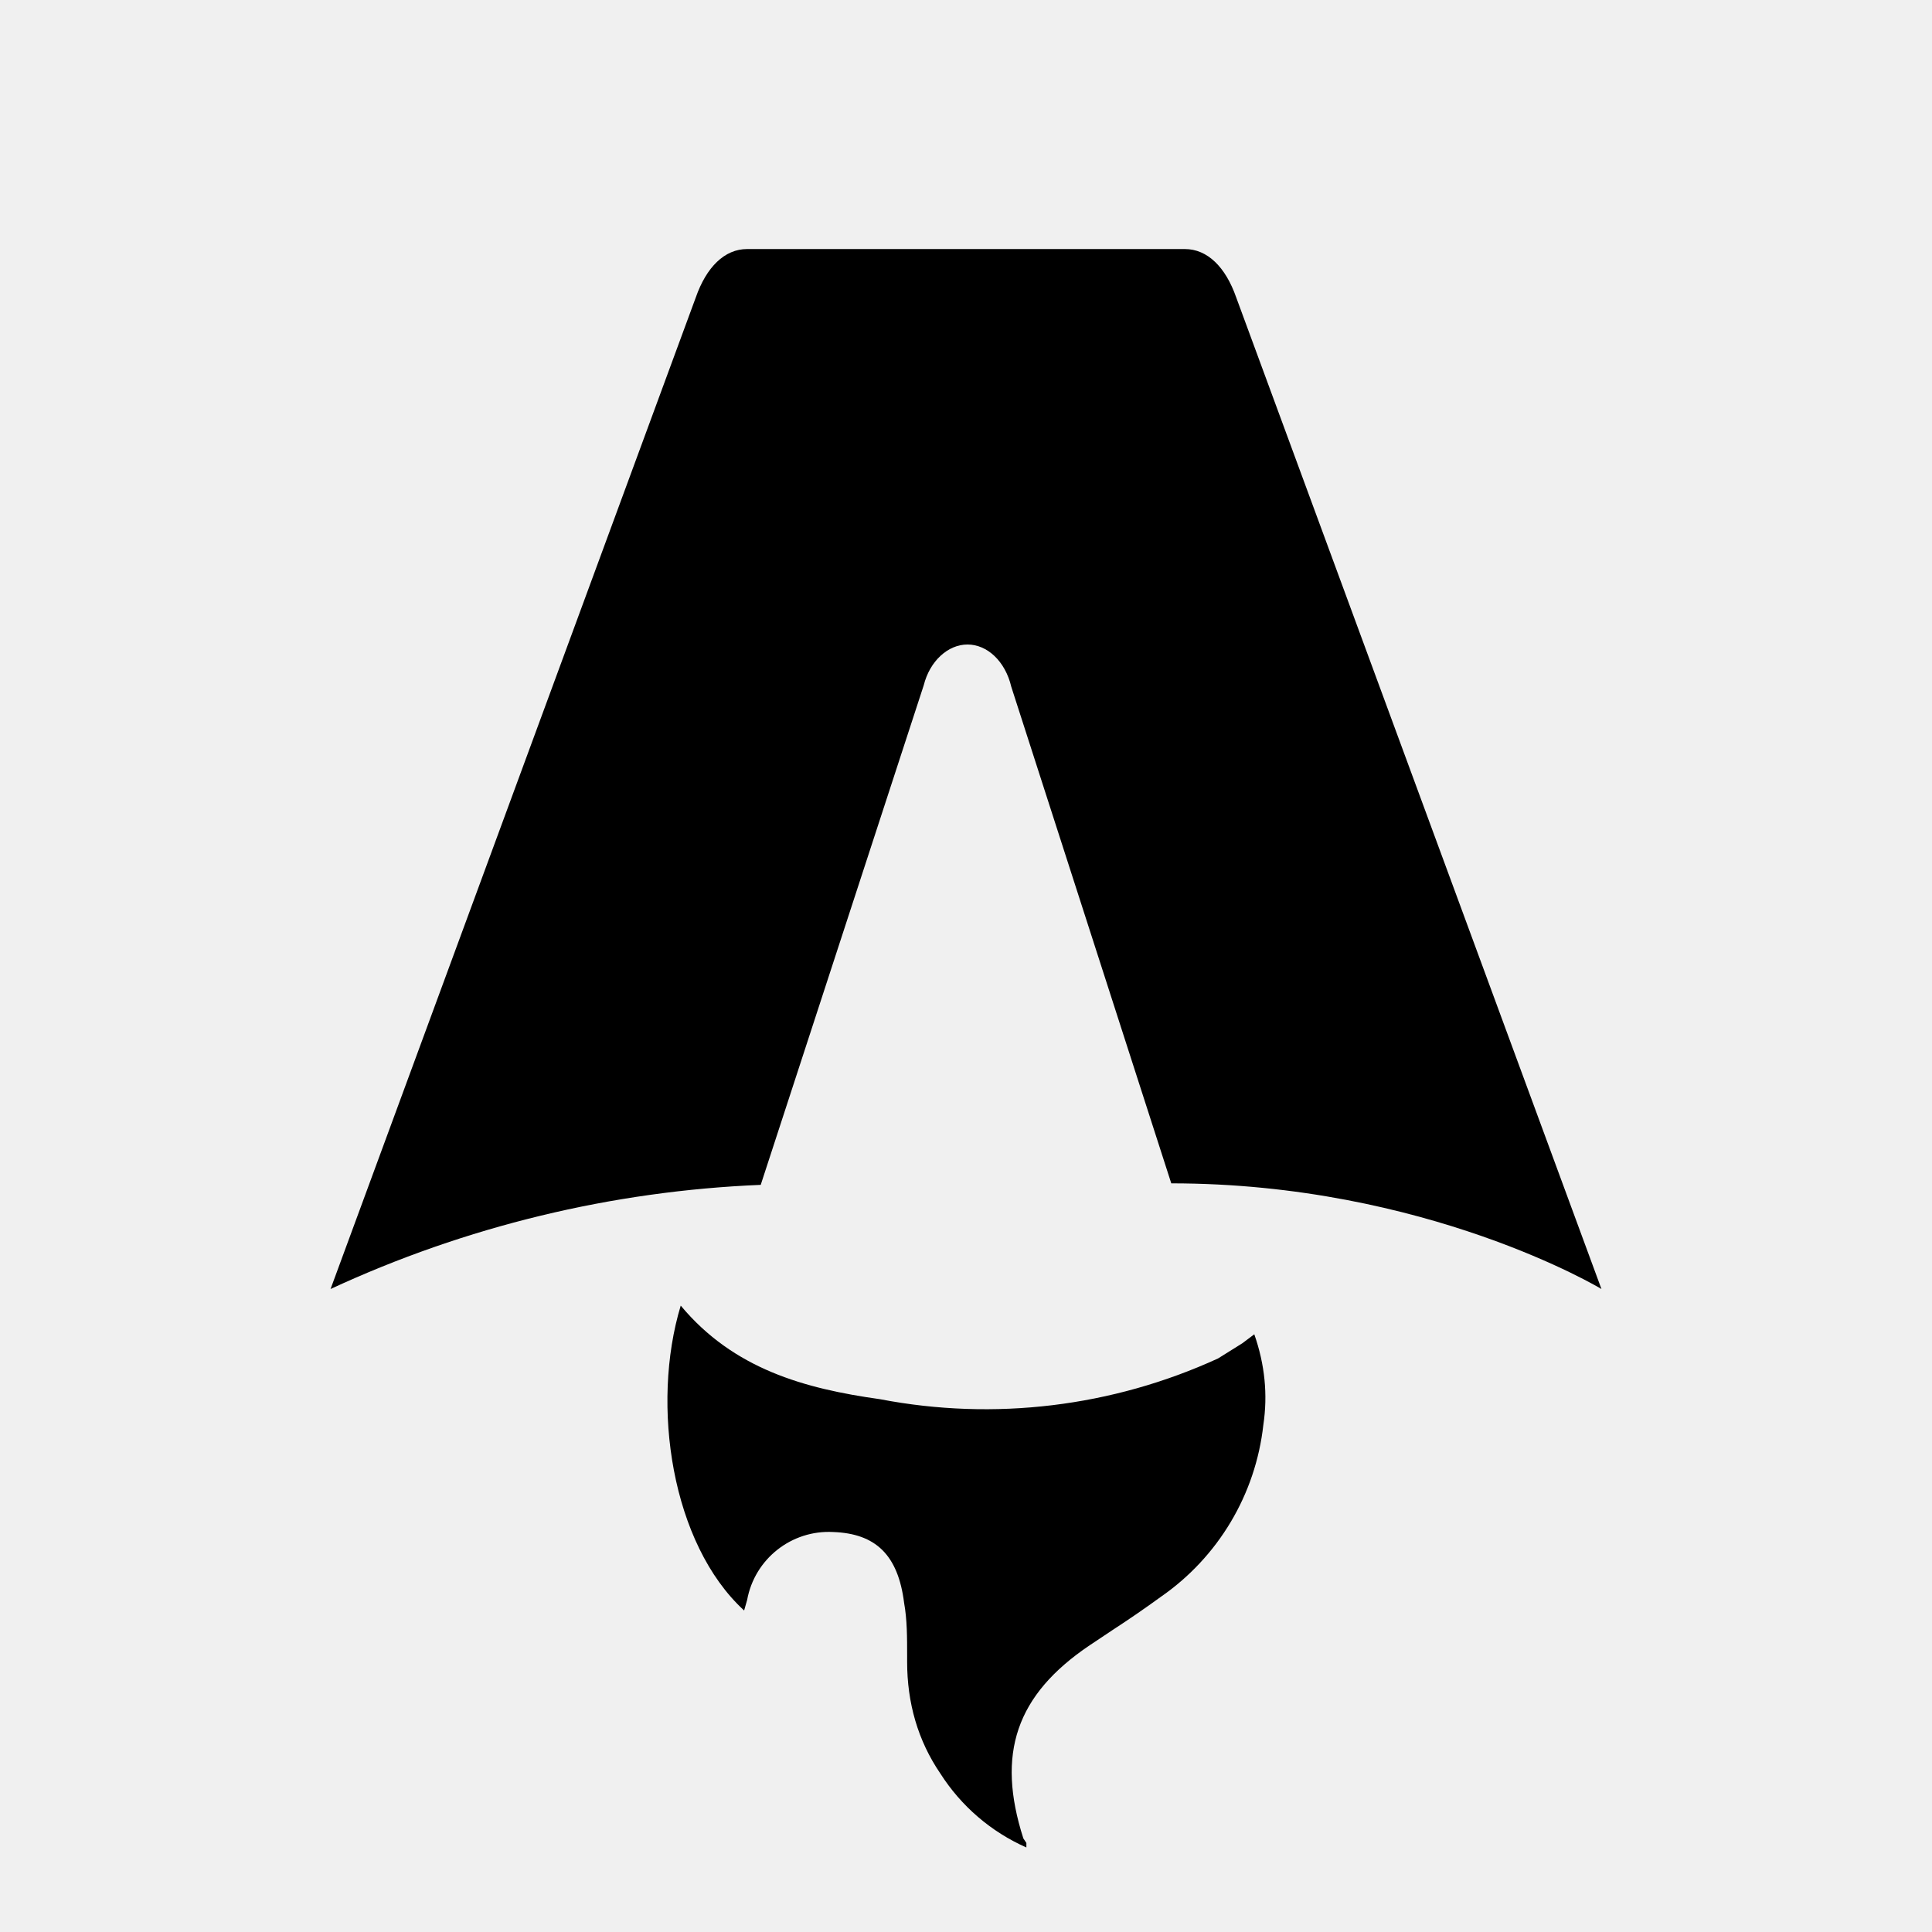
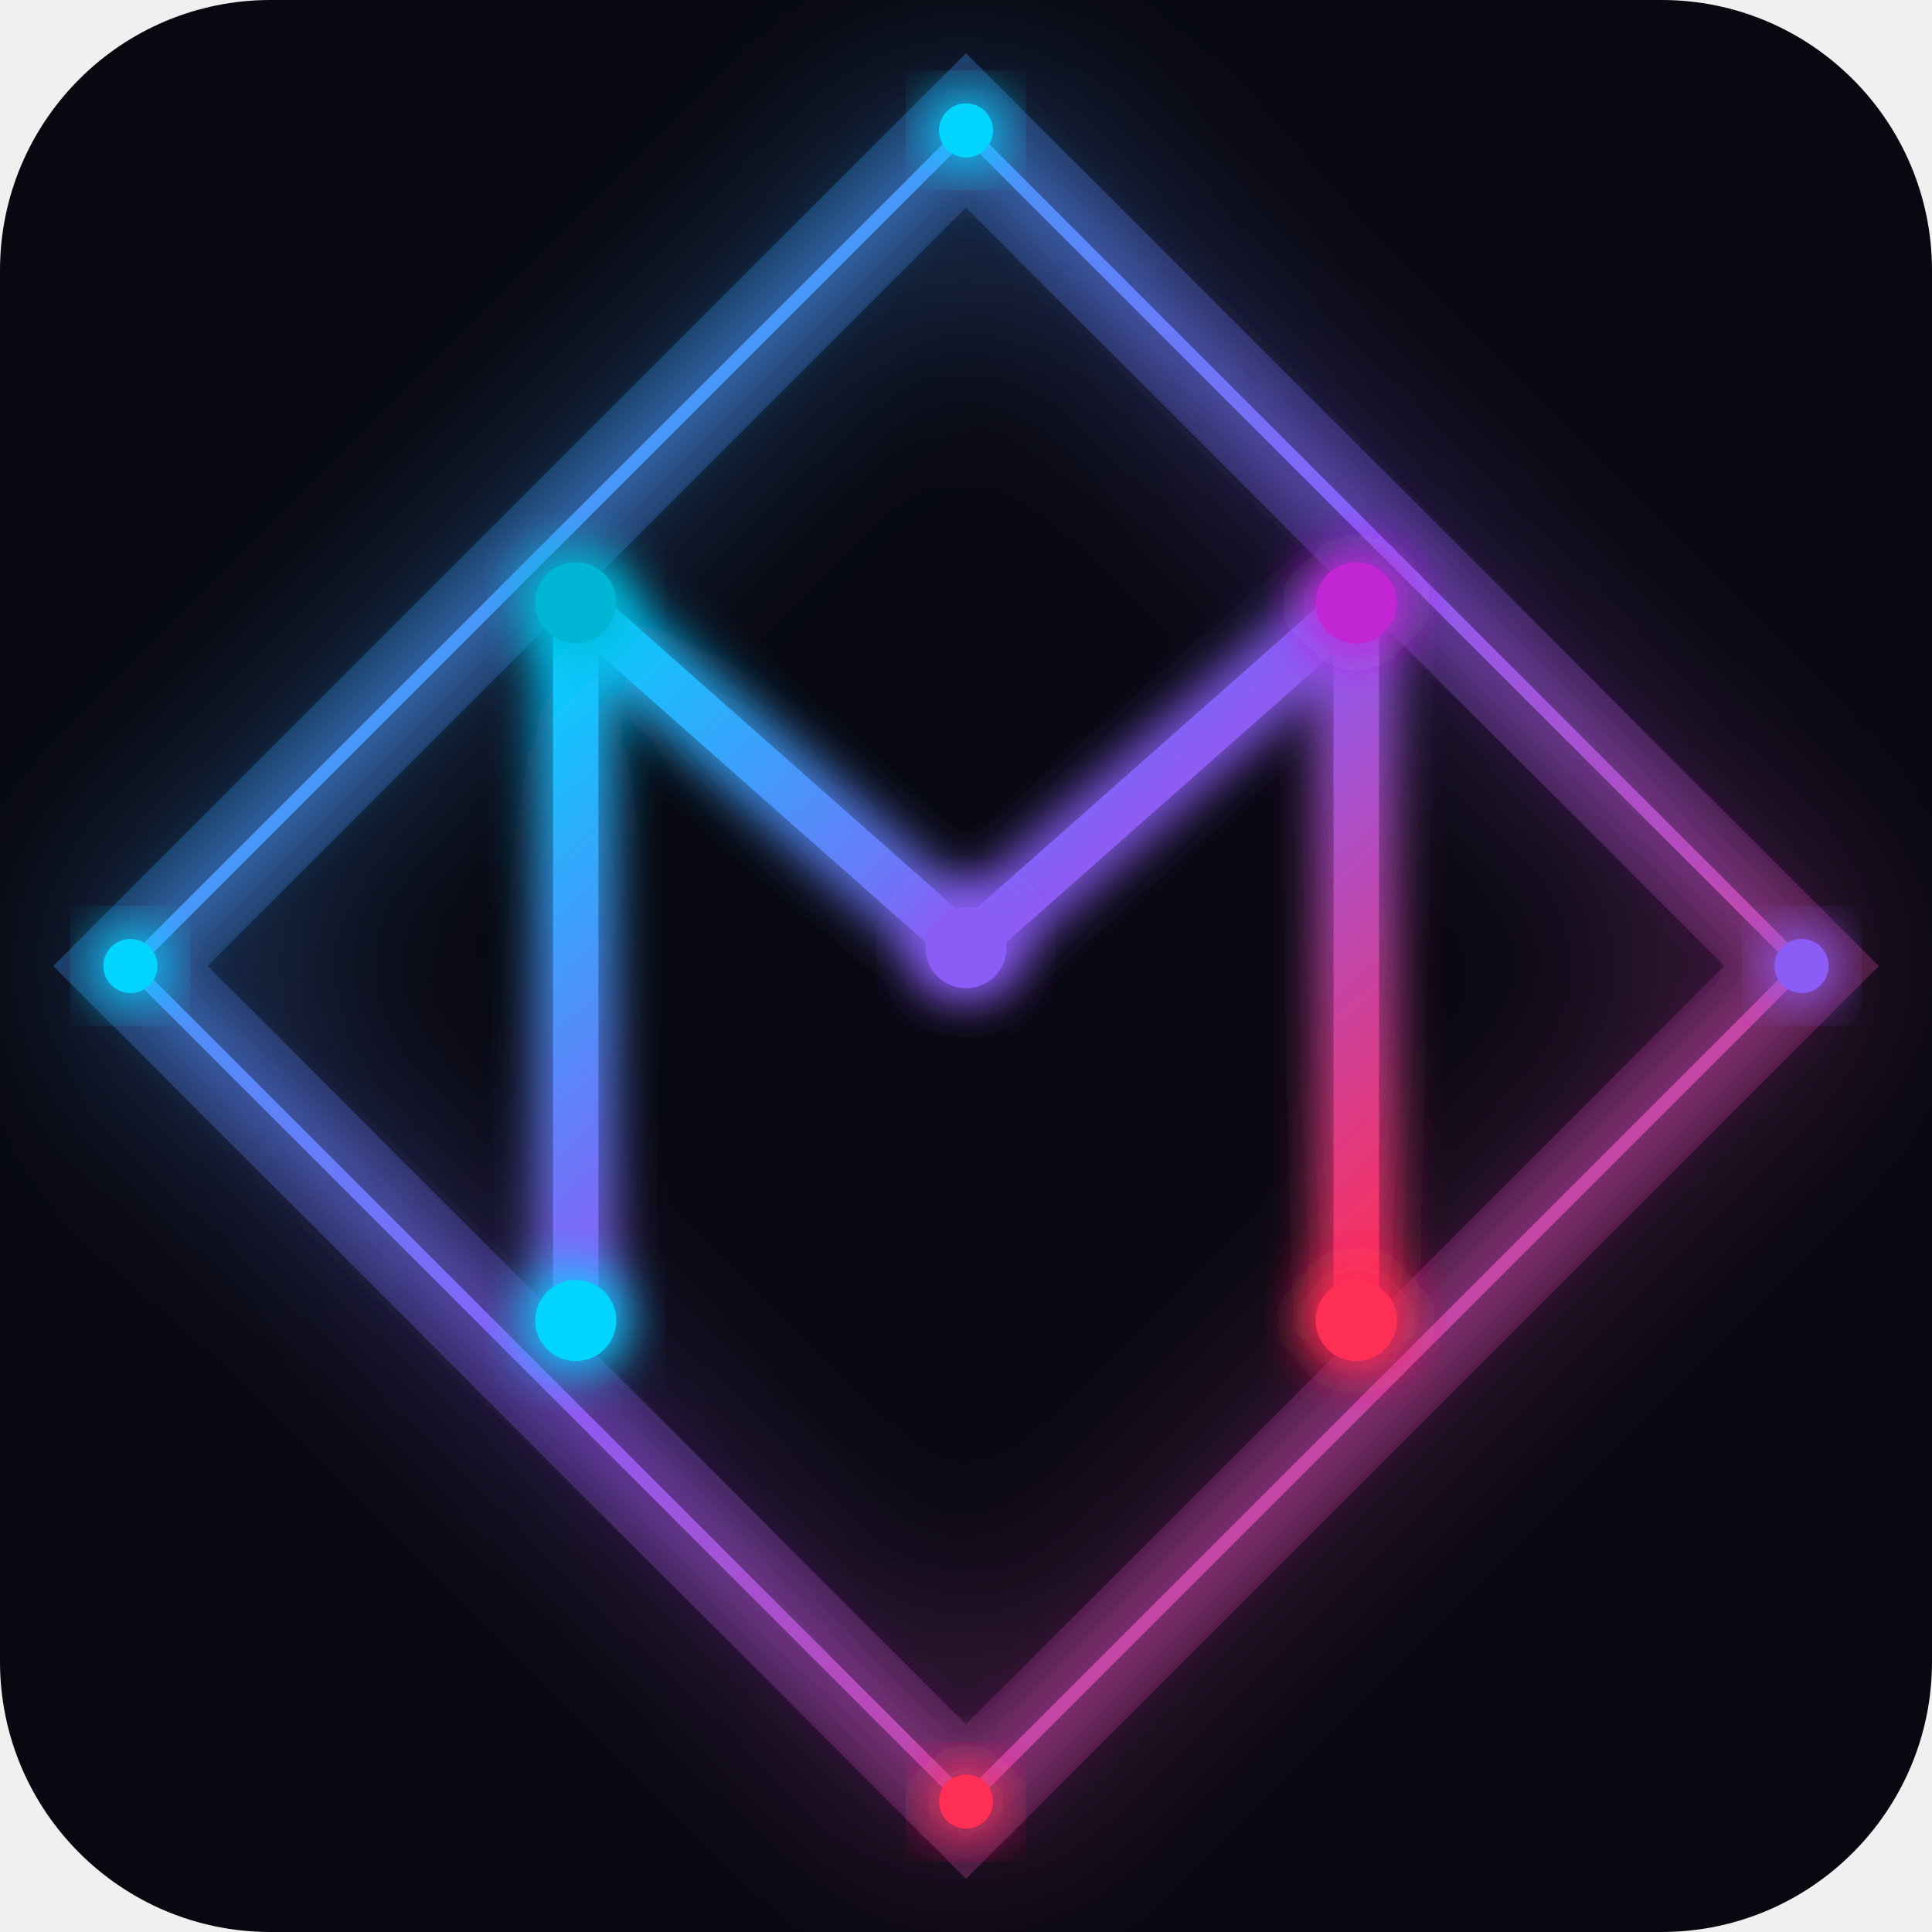
- <svg xmlns="http://www.w3.org/2000/svg" fill="none" viewBox="0 0 128 128">
-   <path d="M50.4 78.5a75.1 75.1 0 0 0-28.5 6.9l24.2-65.7c.7-2 1.9-3.2 3.4-3.2h29c1.5 0 2.7 1.2 3.4 3.2l24.2 65.7s-11.6-7-28.5-7L67 45.5c-.4-1.7-1.6-2.8-2.9-2.8-1.3 0-2.5 1.1-2.9 2.7L50.4 78.5Zm-1.1 28.2Zm-4.2-20.2c-2 6.6-.6 15.8 4.2 20.2a17.5 17.5 0 0 1 .2-.7 5.5 5.5 0 0 1 5.7-4.5c2.8.1 4.3 1.5 4.7 4.7.2 1.1.2 2.3.2 3.5v.4c0 2.7.7 5.2 2.2 7.4a13 13 0 0 0 5.7 4.9v-.3l-.2-.3c-1.8-5.6-.5-9.5 4.4-12.8l1.5-1a73 73 0 0 0 3.2-2.2 16 16 0 0 0 6.8-11.4c.3-2 .1-4-.6-6l-.8.6-1.6 1a37 37 0 0 1-22.4 2.7c-5-.7-9.7-2-13.2-6.2Z" />
-   <style>
-         path { fill: #000; }
-         @media (prefers-color-scheme: dark) {
-             path { fill: #FFF; }
-         }
-     </style>
+ <svg xmlns="http://www.w3.org/2000/svg" width="200" height="200" viewBox="0 0 200 200">
+   <defs>
+     <filter id="glow" width="220%" height="220%" x="-60%" y="-60%">
+       <feGaussianBlur result="blur" stdDeviation="3" />
+       <feMerge>
+         <feMergeNode in="blur" />
+         <feMergeNode in="blur" />
+         <feMergeNode in="SourceGraphic" />
+       </feMerge>
+     </filter>
+     <filter id="softGlow" width="300%" height="300%" x="-100%" y="-100%">
+       <feGaussianBlur result="blur" stdDeviation="10" />
+       <feMerge>
+         <feMergeNode in="blur" />
+         <feMergeNode in="SourceGraphic" />
+       </feMerge>
+     </filter>
+     <linearGradient id="mainGrad" x1="0%" x2="100%" y1="0%" y2="100%">
+       <stop offset="0%" stop-color="#00d4ff" />
+       <stop offset="50%" stop-color="#8b5cf6" />
+       <stop offset="100%" stop-color="#ff2d55" />
+     </linearGradient>
+   </defs>
+   <rect width="200" height="200" fill="#080810" rx="28" />
+   <path fill="none" stroke="url(#mainGrad)" stroke-width="11.3" d="m100 13.5 86.5 86.5-86.5 86.5L13.5 100z" filter="url(#softGlow)" opacity=".38" />
+   <path fill="none" stroke="url(#mainGrad)" stroke-width="1.4" d="m100 13.5 86.5 86.5-86.5 86.5L13.5 100z" filter="url(#glow)" />
+   <circle cx="100" cy="13.5" r="2.8" fill="#00d4ff" filter="url(#glow)" />
+   <circle cx="186.5" cy="100" r="2.8" fill="#8b5cf6" filter="url(#glow)" />
+   <circle cx="100" cy="186.5" r="2.8" fill="#ff2d55" filter="url(#glow)" />
+   <circle cx="13.5" cy="100" r="2.8" fill="#00d4ff" filter="url(#glow)" />
+   <path fill="none" stroke="url(#mainGrad)" stroke-linecap="round" stroke-linejoin="round" stroke-width="4.7" d="M59.6 136.7V62.4L100 98.1l40.4-35.7v74.3" filter="url(#glow)" />
+   <circle cx="59.6" cy="136.7" r="4.2" fill="#00d4ff" filter="url(#glow)" />
+   <circle cx="59.6" cy="62.4" r="4.2" fill="#06b6d4" filter="url(#glow)" />
+   <circle cx="100" cy="98.1" r="4.2" fill="#8b5cf6" filter="url(#glow)" />
+   <circle cx="140.4" cy="62.4" r="4.2" fill="#c026d3" filter="url(#glow)" />
+   <circle cx="140.4" cy="136.7" r="4.2" fill="#ff2d55" filter="url(#glow)" />
+   <path stroke="#00d4ff" stroke-width="1.9" d="M50.2 136.7h9.4" filter="url(#glow)" />
+   <path stroke="#ff2d55" stroke-width="1.9" d="M140.4 136.7h9.4" filter="url(#glow)" />
</svg>
